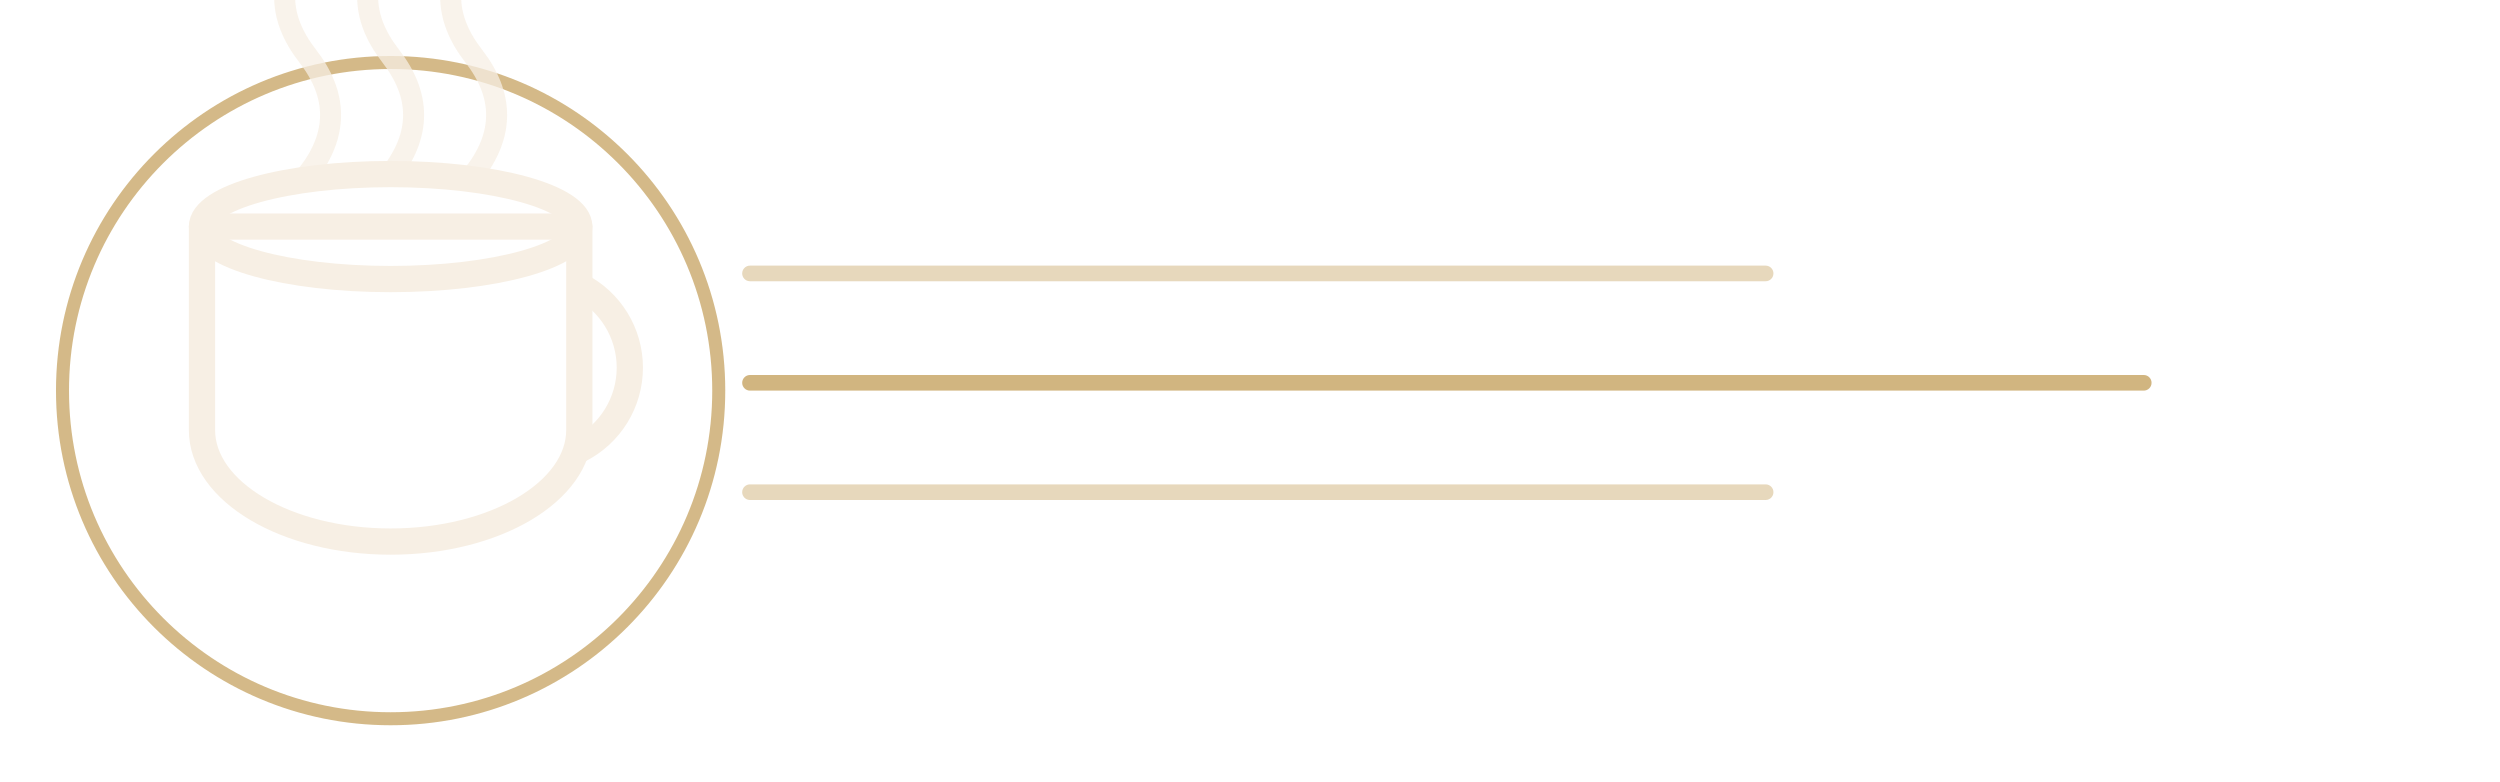
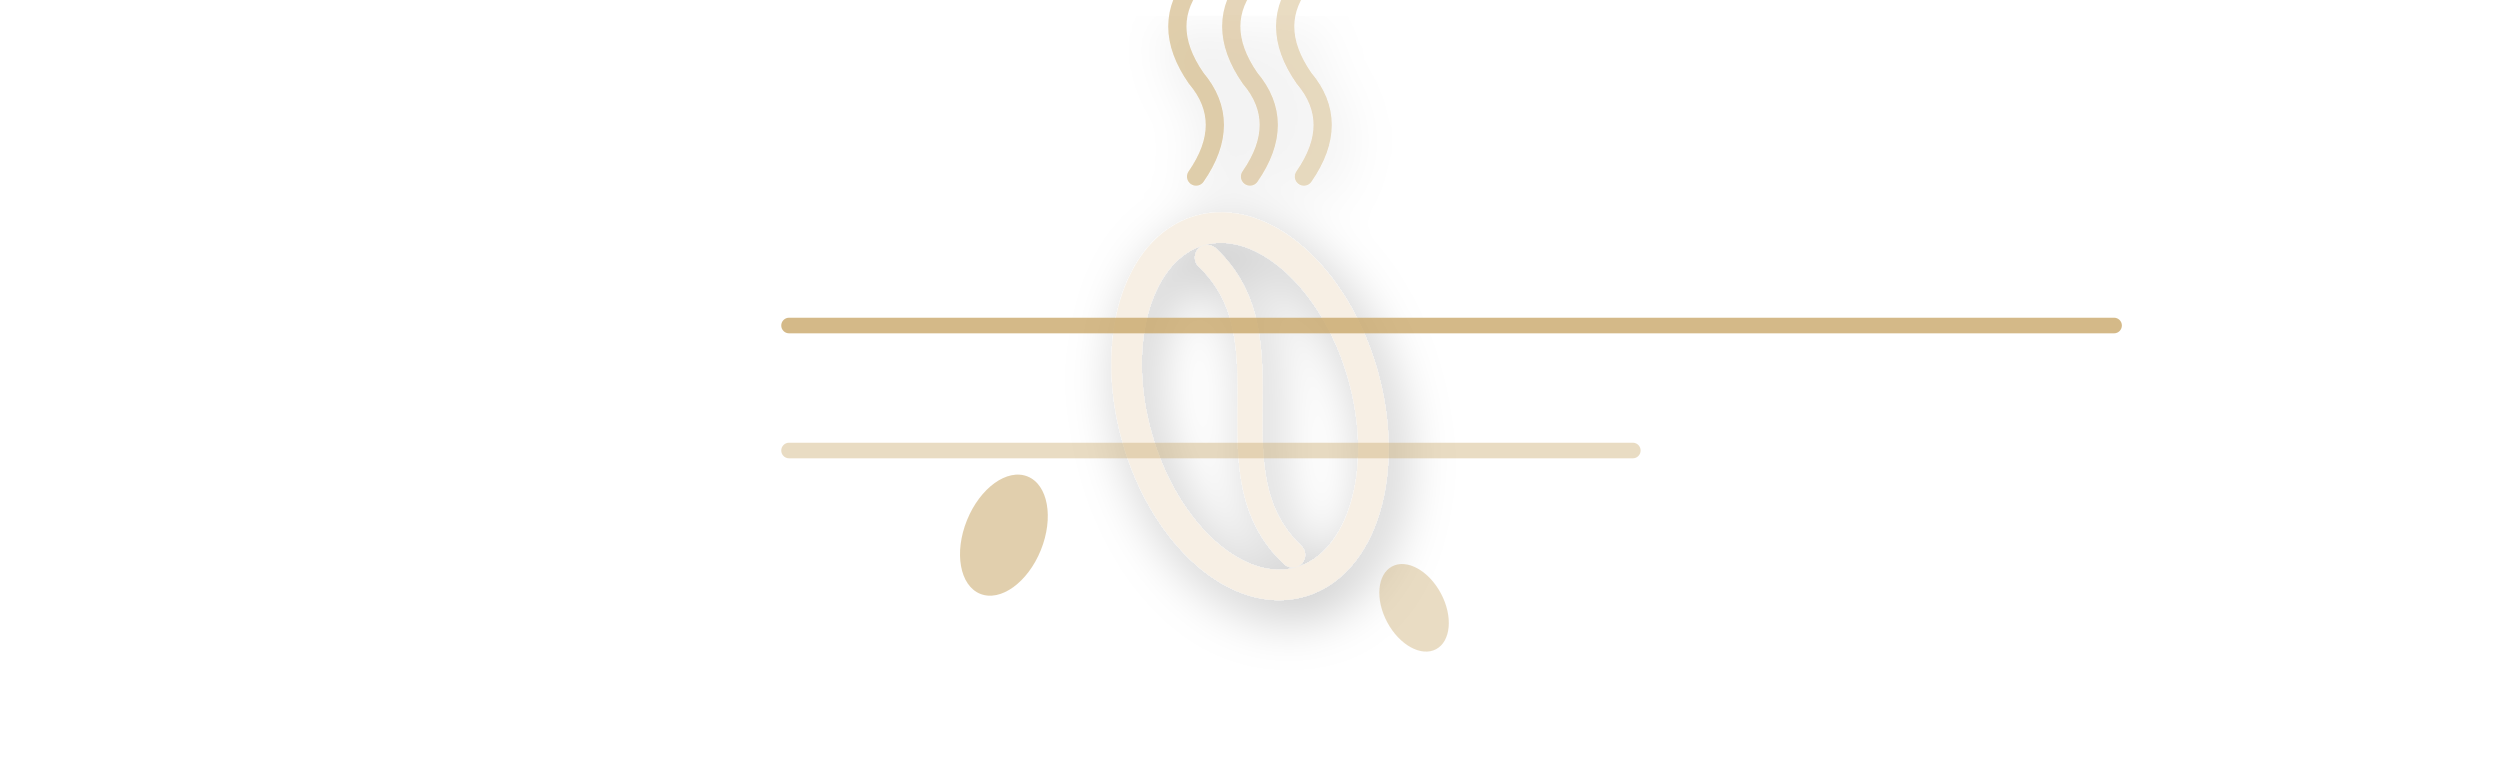
<svg xmlns="http://www.w3.org/2000/svg" width="480" height="150" viewBox="0 0 480 150">
-   <circle cx="75" cy="75" r="63" fill="none" stroke="#C9A86A" stroke-width="2.5" opacity="0.8" />
-   <path d="M 59.06 33.42 q 8.82 -11.34 0 -22.68 q -8.82 -11.34 0 -22.68" fill="none" stroke="#F7EFE4" stroke-width="4.03" stroke-linecap="round" opacity="0.75" />
-   <path d="M 75 33.42 q 8.82 -11.34 0 -22.68 q -8.82 -11.34 0 -22.68" fill="none" stroke="#F7EFE4" stroke-width="4.03" stroke-linecap="round" opacity="0.75" />
-   <path d="M 90.94 33.42 q 8.82 -11.34 0 -22.68 q -8.82 -11.34 0 -22.68" fill="none" stroke="#F7EFE4" stroke-width="4.03" stroke-linecap="round" opacity="0.75" />
-   <ellipse cx="75" cy="43.5" rx="36.22" ry="10.08" fill="none" stroke="#F7EFE4" stroke-width="5.04" />
-   <path d="M 38.78 43.5 h 72.45 v 39.06 a 36.22 21.42 0 0 1 -72.45 0 Z" fill="none" stroke="#F7EFE4" stroke-width="5.04" stroke-linejoin="round" />
-   <path d="M 111.23 54.84 a 17.64 17.64 0 0 1 0 31.5" fill="none" stroke="#F7EFE4" stroke-width="5.04" />
-   <rect x="142.5" y="51" width="198" height="3" rx="1.5" fill="#C9A86A" opacity="0.45" />
-   <rect x="142.5" y="72" width="270.6" height="3" rx="1.5" fill="#C9A86A" opacity="0.85" />
-   <rect x="142.5" y="93" width="198" height="3" rx="1.5" fill="#C9A86A" opacity="0.45" />
+   <defs>
+     <linearGradient id="bg" x1="0" y1="0" x2="1" y2="1">
+       <stop offset="0" stop-color="#392a22" />
+       <stop offset="1" stop-color="#1d120c" />
+     </linearGradient>
+     <radialGradient id="halo" cx="0.16" cy="0.5" r="0.42">
+       <stop offset="0" stop-color="#C9A86A" stop-opacity="0.22" />
+       <stop offset="1" stop-color="#C9A86A" stop-opacity="0" />
+     </radialGradient>
+     <filter id="sh" x="-30%" y="-30%" width="160%" height="160%">
+       <feDropShadow dx="2" dy="3" stdDeviation="5" flood-color="#000000" flood-opacity="0.25" />
+     </filter>
+     <filter id="grain">
+       <feTurbulence type="fractalNoise" baseFrequency="0.9" numOctaves="2" stitchTiles="stitch" result="n" />
+       <feColorMatrix in="n" type="saturate" values="0" />
+     </filter>
+   </defs>
+   <g transform="translate(-144 0)">
+     <g filter="url(#sh)">
+       <path d="M 373.65 33.9 q 7.2 -10.39 0 -18.9 q -7.2 -10.39 0 -18.9 q 7.2 -10.39 0 -18.9" fill="none" stroke="#C9A86A" stroke-width="3.51" stroke-linecap="round" opacity="0.55" />
+       <path d="M 384 33.9 q 7.2 -10.39 0 -18.9 q -7.2 -10.39 0 -18.9 q 7.2 -10.39 0 -18.9" fill="none" stroke="#C9A86A" stroke-width="3.51" stroke-linecap="round" opacity="0.48" />
+       <path d="M 394.35 33.9 q 7.2 -10.39 0 -18.9 q -7.2 -10.39 0 -18.9 q 7.2 -10.39 0 -18.9" fill="none" stroke="#C9A86A" stroke-width="3.51" stroke-linecap="round" opacity="0.41" />
+       <g transform="rotate(-16 384 78)">
+         <ellipse cx="384" cy="78" rx="22.5" ry="35.1" fill="none" stroke="#F7EFE4" stroke-width="5.85" />
+         <path d="M 384 48.3 C 395.7 68.1, 372.3 87.9, 384 107.7" fill="none" stroke="#F7EFE4" stroke-width="4.8" stroke-linecap="round" />
+       </g>
+     </g>
+     <ellipse cx="336.75" cy="102.75" rx="7.65" ry="12.15" fill="#C9A86A" opacity="0.55" transform="rotate(22 336.75 102.75)" />
+     <ellipse cx="415.5" cy="116.7" rx="5.85" ry="9" fill="#C9A86A" opacity="0.4" transform="rotate(-28 415.5 116.7)" />
+   </g>
+   <rect x="150" y="61" width="257.4" height="3" rx="1.5" fill="#C9A86A" opacity="0.8" />
+   <rect x="150" y="85" width="165" height="3" rx="1.5" fill="#C9A86A" opacity="0.4" />
</svg>
